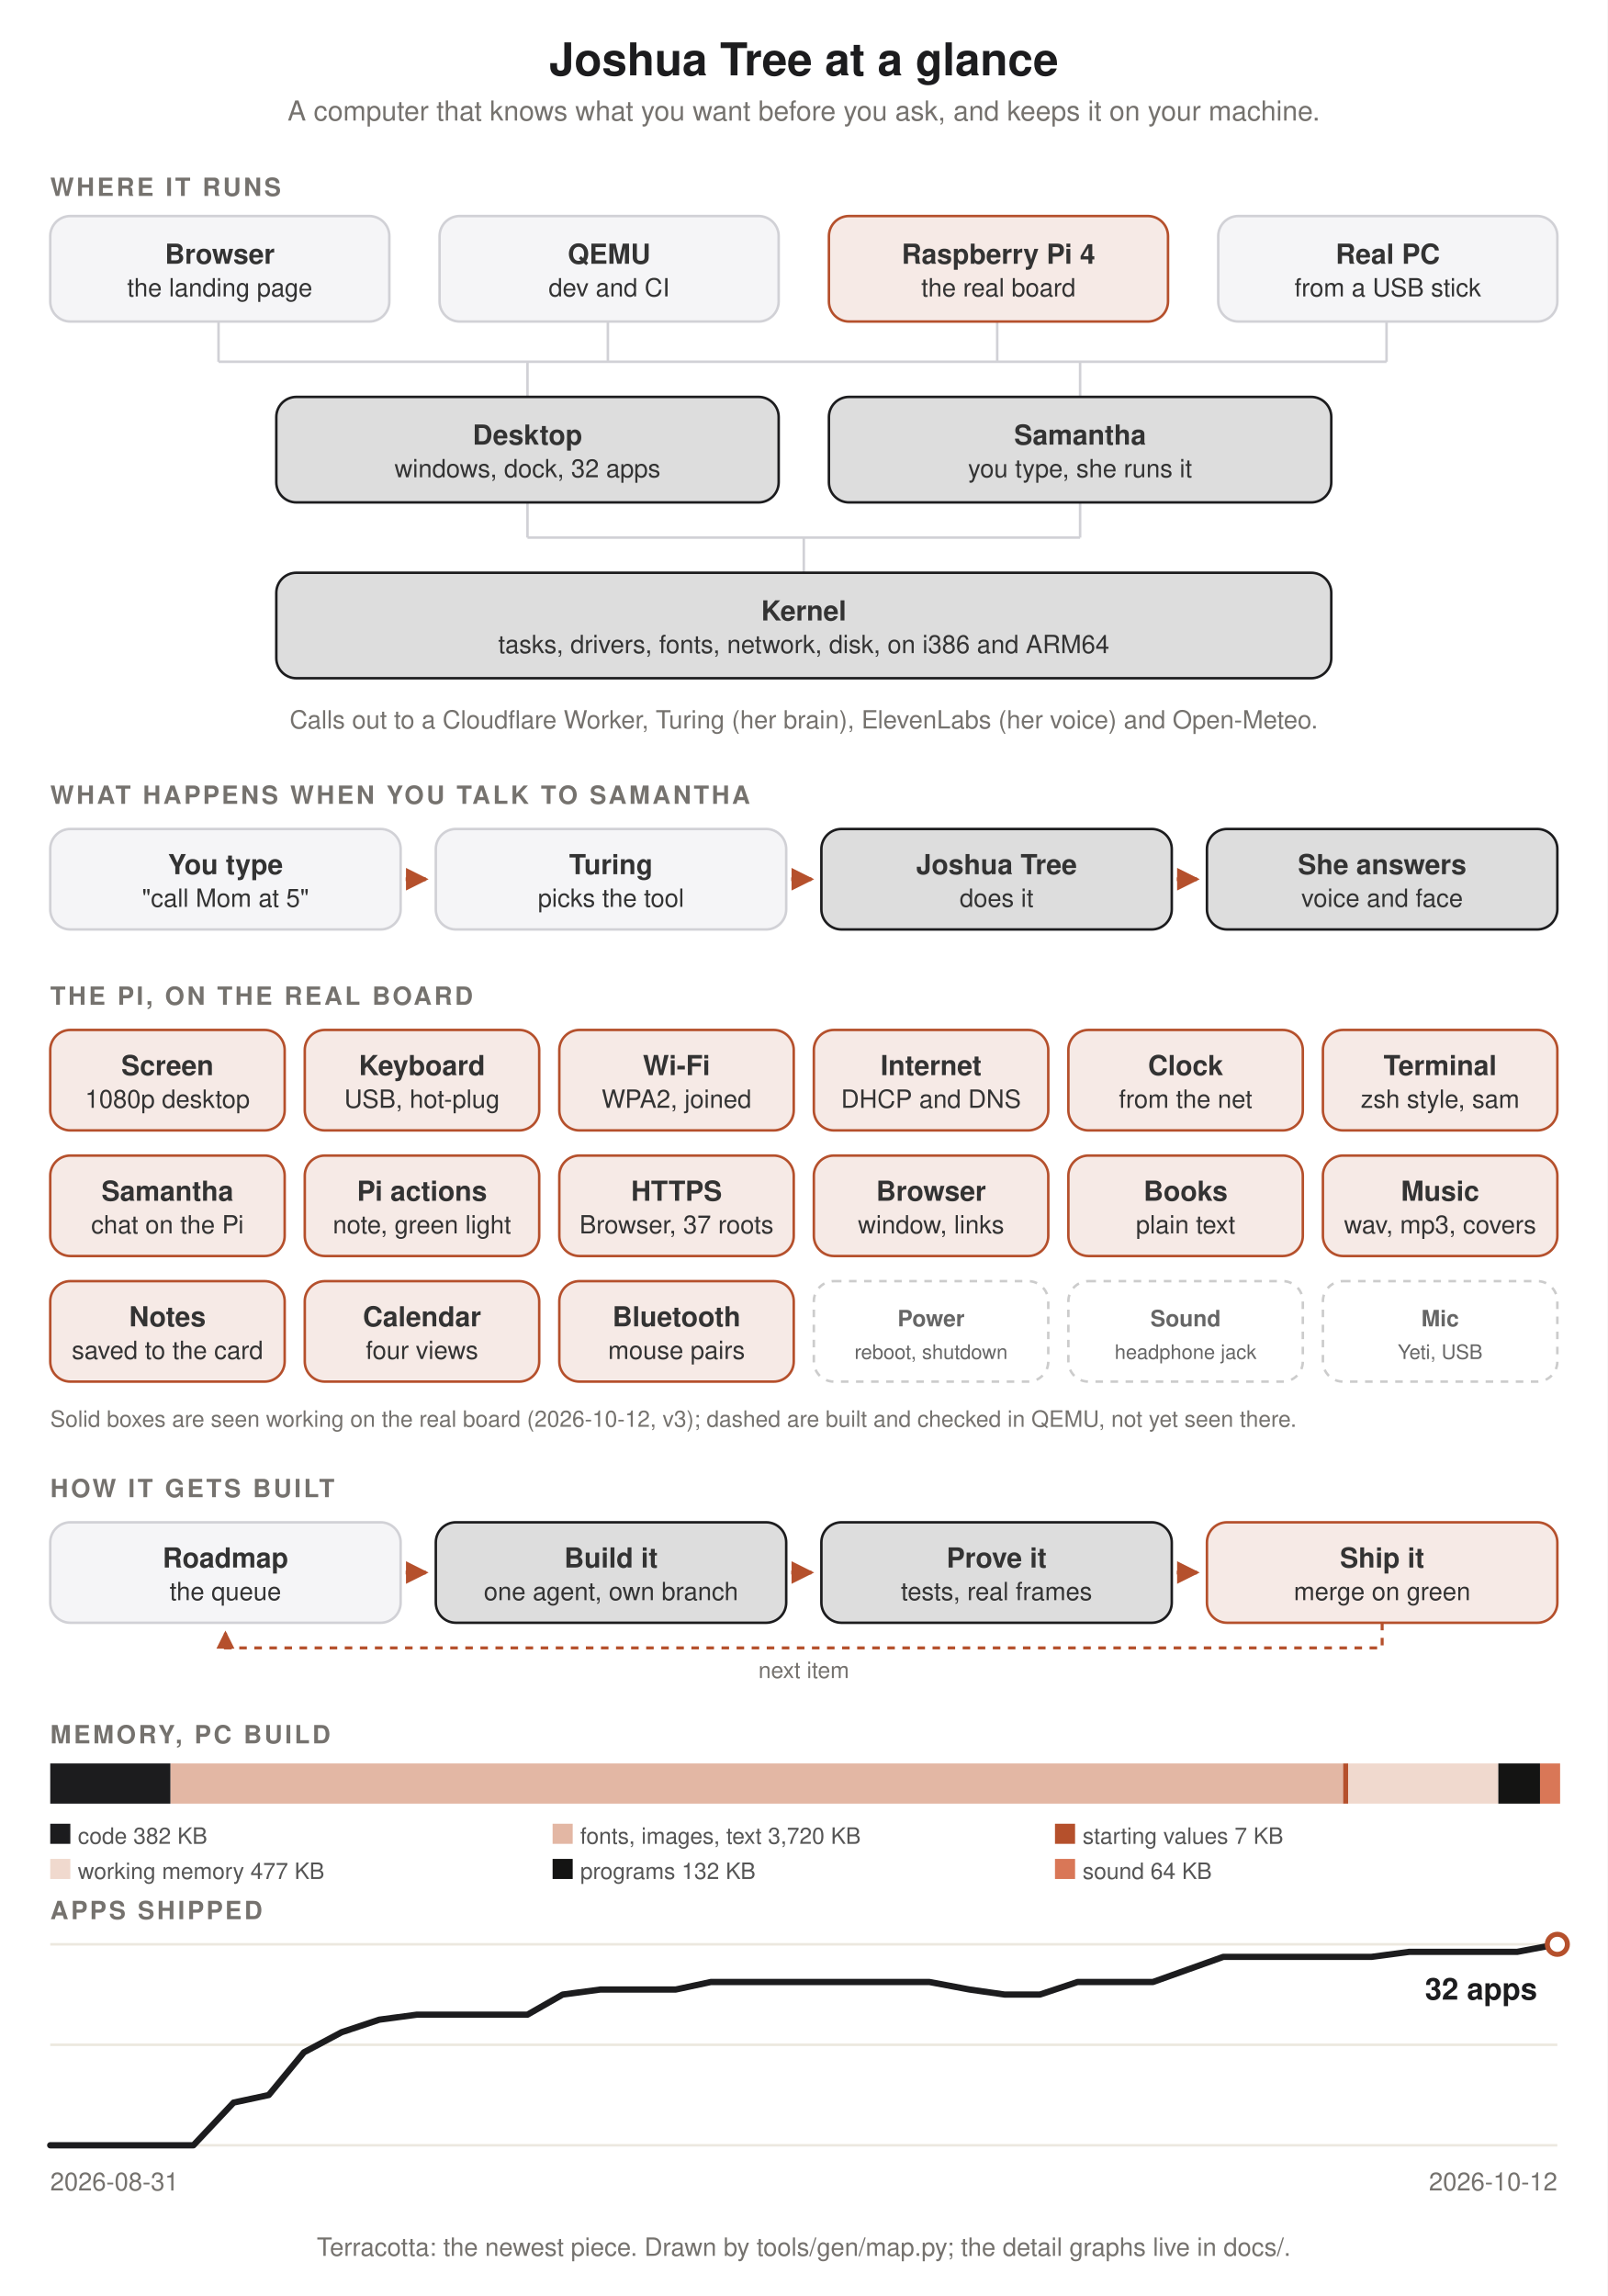
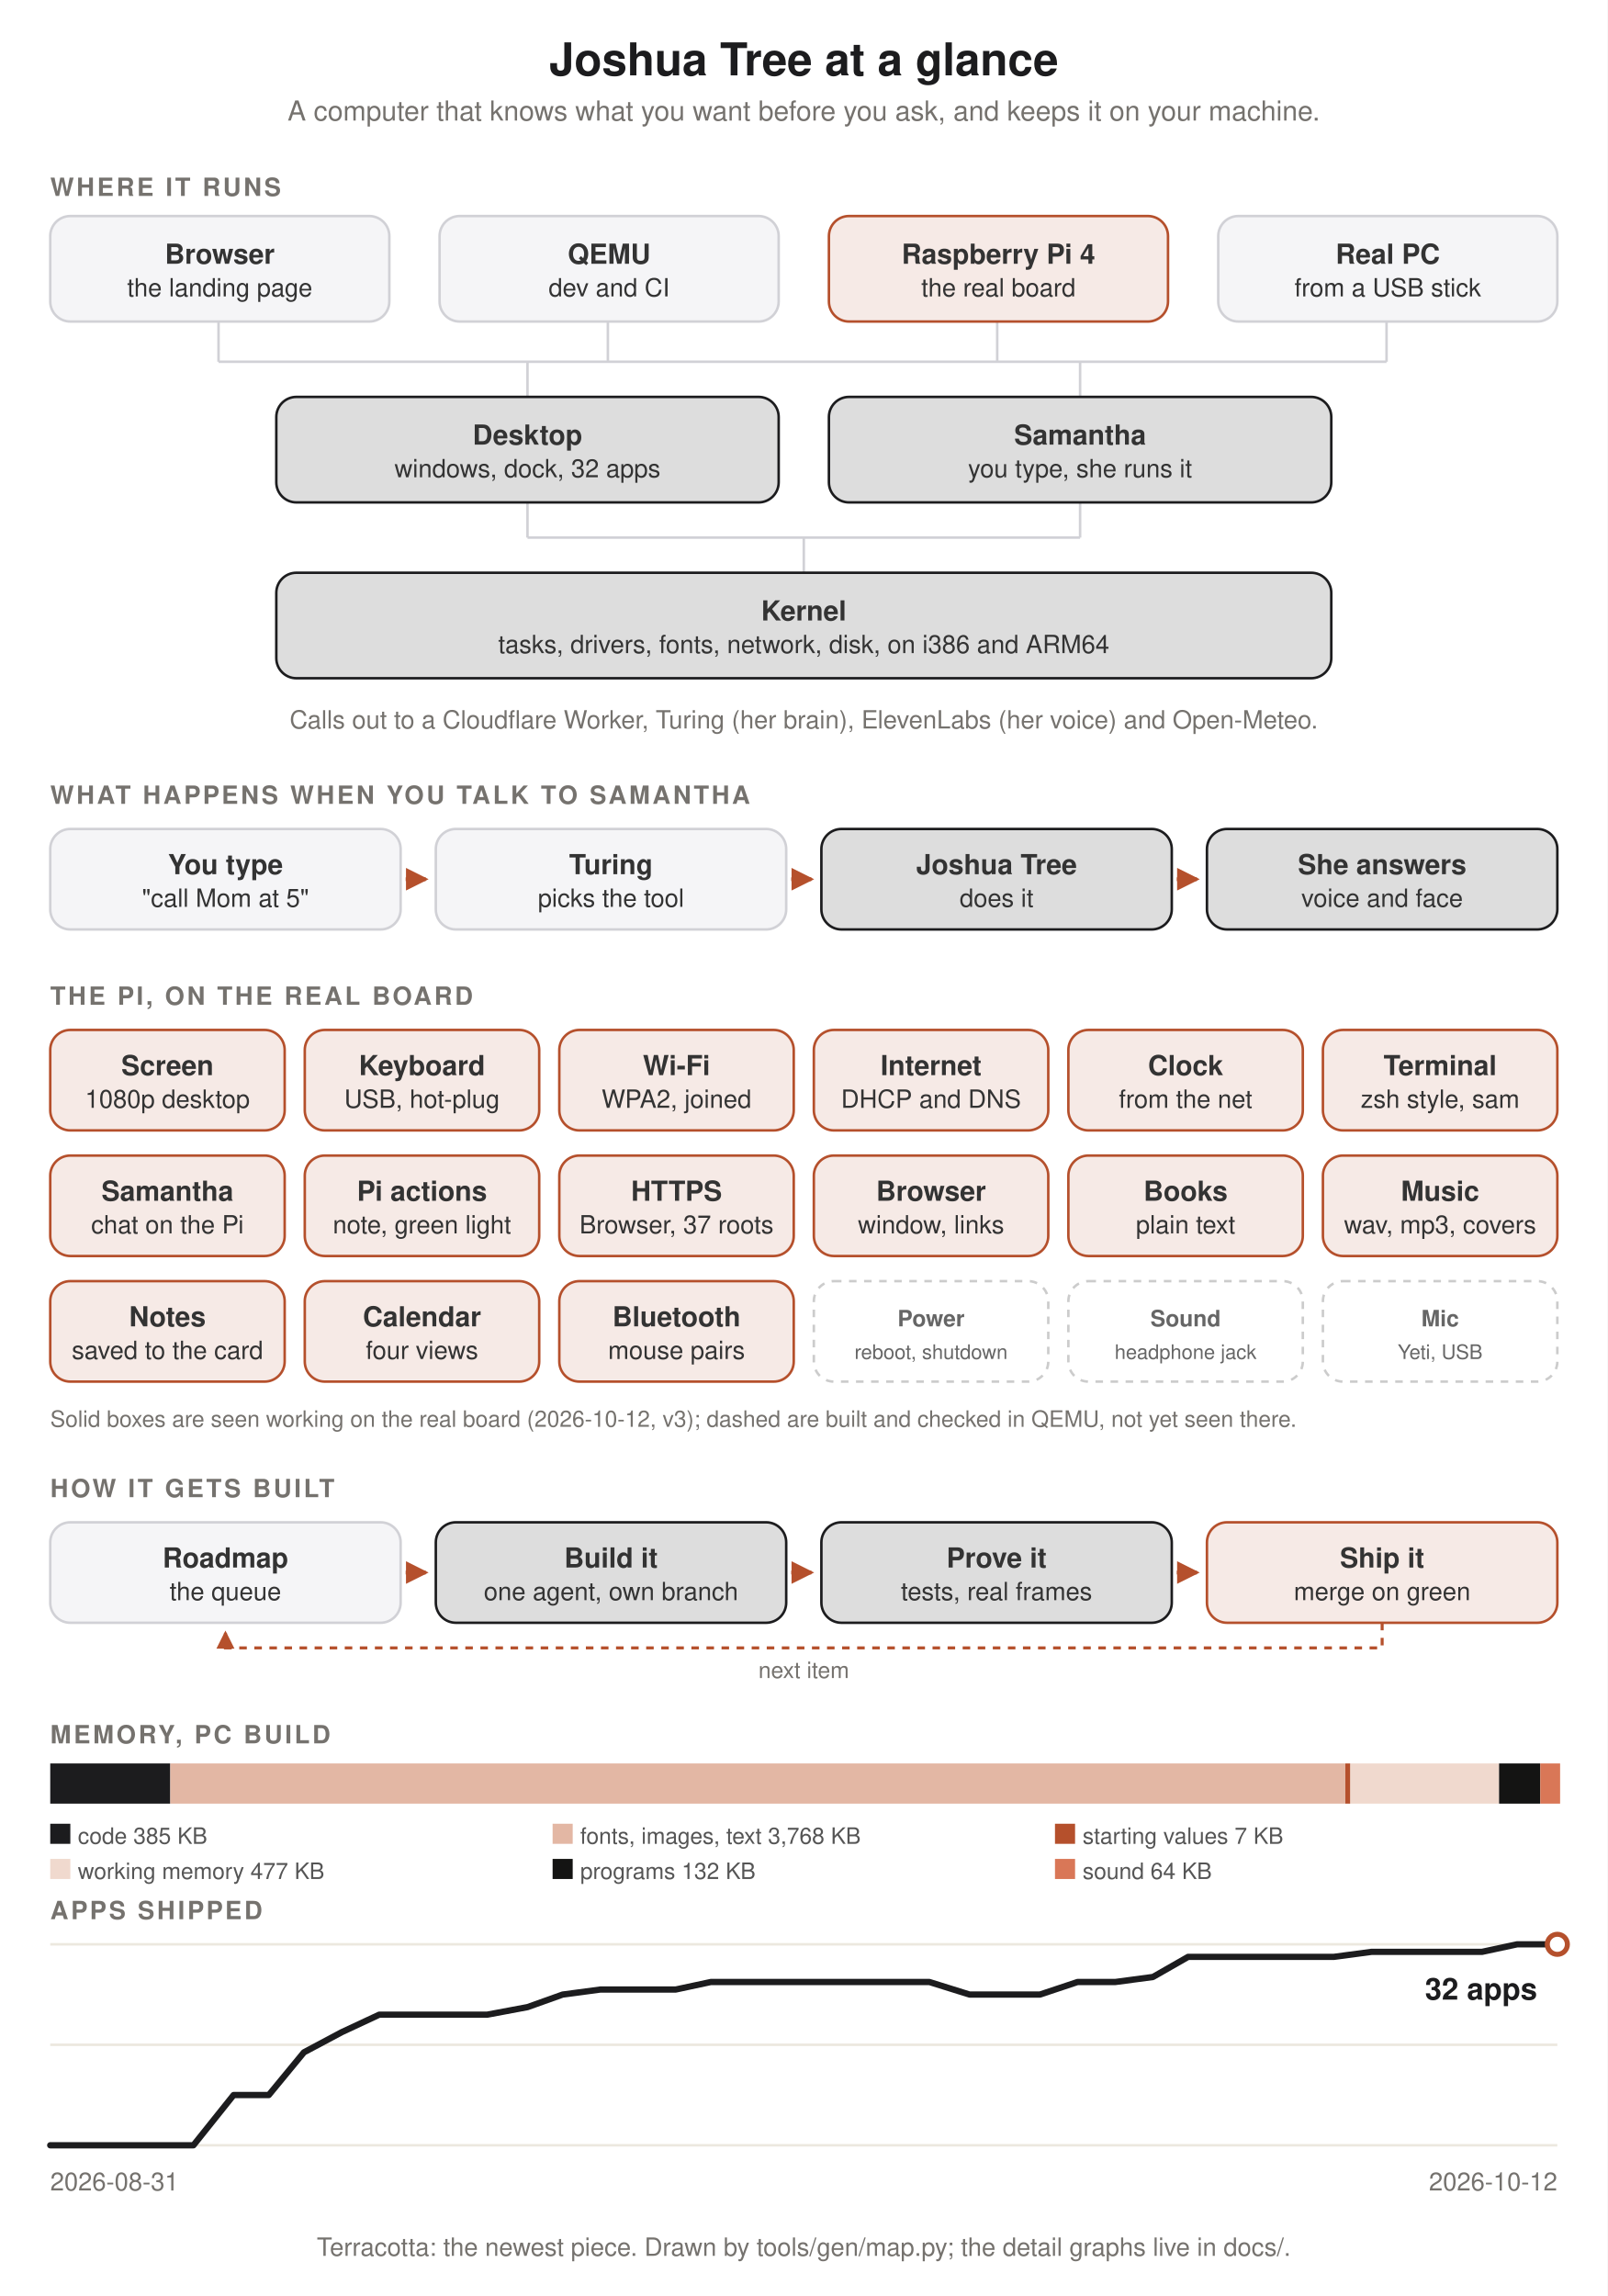
<svg xmlns="http://www.w3.org/2000/svg" width="640" height="914" viewBox="0 0 640 914" style="background:#faf8f4;font-family:Tree Sans,-apple-system,BlinkMacSystemFont,Helvetica,sans-serif">
  <defs>
    <marker id="a" viewBox="0 0 8 8" refX="7" refY="4" markerWidth="6" markerHeight="6" orient="auto">
      <path d="M0 0L8 4L0 8z" fill="#b5502c" />
    </marker>
  </defs>
  <rect width="100%" height="100%" fill="#fff" />
  <path d="M87 128v16M242 128v16M397 128v16M552 128v16M87 144H552M210 144v14M430 144v14M210 200v14M430 200v14M210 214H430M320 214v14" stroke="#d1d1d6" fill="none" />
  <text x="320.0" y="30" fill="#1c1c1e" font-size="18" font-weight="700" text-anchor="middle">Joshua Tree at a glance</text>
  <text x="320.0" y="48" fill="#75726e" font-size="11" text-anchor="middle">A computer that knows what you want before you ask, and keeps it on your machine.</text>
  <text x="20" y="78" fill="#75726e" font-size="10" font-weight="600" letter-spacing="1">WHERE IT RUNS</text>
  <rect x="20" y="86" width="135" height="42" rx="8" fill="#f5f5f7" stroke="#d1d1d6" />
  <text x="87.5" y="105.0" fill="#333" font-size="11" font-weight="600" text-anchor="middle">Browser</text>
  <text x="87.5" y="118.0" fill="#333" font-size="10" text-anchor="middle">the landing page</text>
  <rect x="175" y="86" width="135" height="42" rx="8" fill="#f5f5f7" stroke="#d1d1d6" />
  <text x="242.5" y="105.0" fill="#333" font-size="11" font-weight="600" text-anchor="middle">QEMU</text>
  <text x="242.5" y="118.0" fill="#333" font-size="10" text-anchor="middle">dev and CI</text>
  <rect x="330" y="86" width="135" height="42" rx="8" fill="#b5502c" fill-opacity=".12" stroke="#b5502c" />
  <text x="397.5" y="105.0" fill="#333" font-size="11" font-weight="600" text-anchor="middle">Raspberry Pi 4</text>
  <text x="397.5" y="118.0" fill="#333" font-size="10" text-anchor="middle">the real board</text>
  <rect x="485" y="86" width="135" height="42" rx="8" fill="#f5f5f7" stroke="#d1d1d6" />
  <text x="552.5" y="105.0" fill="#333" font-size="11" font-weight="600" text-anchor="middle">Real PC</text>
  <text x="552.5" y="118.0" fill="#333" font-size="10" text-anchor="middle">from a USB stick</text>
  <rect x="110" y="158" width="200" height="42" rx="8" fill="#1c1c1e" fill-opacity=".15" stroke="#1c1c1e" />
  <text x="210.0" y="177.0" fill="#333" font-size="11" font-weight="600" text-anchor="middle">Desktop</text>
  <text x="210.0" y="190.0" fill="#333" font-size="10" text-anchor="middle">windows, dock, 32 apps</text>
  <rect x="330" y="158" width="200" height="42" rx="8" fill="#1c1c1e" fill-opacity=".15" stroke="#1c1c1e" />
  <text x="430.0" y="177.0" fill="#333" font-size="11" font-weight="600" text-anchor="middle">Samantha</text>
  <text x="430.0" y="190.0" fill="#333" font-size="10" text-anchor="middle">you type, she runs it</text>
  <rect x="110" y="228" width="420" height="42" rx="8" fill="#1c1c1e" fill-opacity=".15" stroke="#1c1c1e" />
  <text x="320.0" y="247.0" fill="#333" font-size="11" font-weight="600" text-anchor="middle">Kernel</text>
  <text x="320.0" y="260.0" fill="#333" font-size="10" text-anchor="middle">tasks, drivers, fonts, network, disk, on i386 and ARM64</text>
  <text x="320.0" y="290" fill="#75726e" font-size="10" text-anchor="middle">Calls out to a Cloudflare Worker, Turing (her brain), ElevenLabs (her voice) and Open-Meteo.</text>
  <text x="20" y="320" fill="#75726e" font-size="10" font-weight="600" letter-spacing="1">WHAT HAPPENS WHEN YOU TALK TO SAMANTHA</text>
  <rect x="20.0" y="330" width="139.5" height="40" rx="8" fill="#f5f5f7" stroke="#d1d1d6" />
  <text x="89.75" y="348.0" fill="#333" font-size="11" font-weight="600" text-anchor="middle">You type</text>
  <text x="89.75" y="361.0" fill="#333" font-size="10" text-anchor="middle">"call Mom at 5"</text>
  <path d="M161.5 350h8.0" stroke="#b5502c" stroke-width="1.5" marker-end="url(#a)" />
  <rect x="173.5" y="330" width="139.5" height="40" rx="8" fill="#f5f5f7" stroke="#d1d1d6" />
  <text x="243.25" y="348.0" fill="#333" font-size="11" font-weight="600" text-anchor="middle">Turing</text>
  <text x="243.25" y="361.0" fill="#333" font-size="10" text-anchor="middle">picks the tool</text>
  <path d="M315.0 350h8.0" stroke="#b5502c" stroke-width="1.5" marker-end="url(#a)" />
  <rect x="327.0" y="330" width="139.5" height="40" rx="8" fill="#1c1c1e" fill-opacity=".15" stroke="#1c1c1e" />
  <text x="396.75" y="348.0" fill="#333" font-size="11" font-weight="600" text-anchor="middle">Joshua Tree</text>
  <text x="396.75" y="361.0" fill="#333" font-size="10" text-anchor="middle">does it</text>
  <path d="M468.5 350h8.0" stroke="#b5502c" stroke-width="1.5" marker-end="url(#a)" />
  <rect x="480.5" y="330" width="139.5" height="40" rx="8" fill="#1c1c1e" fill-opacity=".15" stroke="#1c1c1e" />
  <text x="550.25" y="348.0" fill="#333" font-size="11" font-weight="600" text-anchor="middle">She answers</text>
  <text x="550.25" y="361.0" fill="#333" font-size="10" text-anchor="middle">voice and face</text>
  <text x="20" y="400" fill="#75726e" font-size="10" font-weight="600" letter-spacing="1">THE PI, ON THE REAL BOARD</text>
  <rect x="20.0" y="410" width="93.333" height="40" rx="8" fill="#b5502c" fill-opacity=".12" stroke="#b5502c" />
  <text x="66.667" y="428.0" fill="#333" font-size="11" font-weight="600" text-anchor="middle">Screen</text>
  <text x="66.667" y="441.0" fill="#333" font-size="10" text-anchor="middle">1080p desktop</text>
  <rect x="121.333" y="410" width="93.333" height="40" rx="8" fill="#b5502c" fill-opacity=".12" stroke="#b5502c" />
  <text x="168.0" y="428.0" fill="#333" font-size="11" font-weight="600" text-anchor="middle">Keyboard</text>
  <text x="168.0" y="441.0" fill="#333" font-size="10" text-anchor="middle">USB, hot-plug</text>
  <rect x="222.667" y="410" width="93.333" height="40" rx="8" fill="#b5502c" fill-opacity=".12" stroke="#b5502c" />
  <text x="269.333" y="428.0" fill="#333" font-size="11" font-weight="600" text-anchor="middle">Wi-Fi</text>
  <text x="269.333" y="441.0" fill="#333" font-size="10" text-anchor="middle">WPA2, joined</text>
  <rect x="324.0" y="410" width="93.333" height="40" rx="8" fill="#b5502c" fill-opacity=".12" stroke="#b5502c" />
  <text x="370.667" y="428.0" fill="#333" font-size="11" font-weight="600" text-anchor="middle">Internet</text>
  <text x="370.667" y="441.0" fill="#333" font-size="10" text-anchor="middle">DHCP and DNS</text>
  <rect x="425.333" y="410" width="93.333" height="40" rx="8" fill="#b5502c" fill-opacity=".12" stroke="#b5502c" />
  <text x="472.0" y="428.0" fill="#333" font-size="11" font-weight="600" text-anchor="middle">Clock</text>
  <text x="472.0" y="441.0" fill="#333" font-size="10" text-anchor="middle">from the net</text>
  <rect x="526.667" y="410" width="93.333" height="40" rx="8" fill="#b5502c" fill-opacity=".12" stroke="#b5502c" />
  <text x="573.333" y="428.0" fill="#333" font-size="11" font-weight="600" text-anchor="middle">Terminal</text>
  <text x="573.333" y="441.0" fill="#333" font-size="10" text-anchor="middle">zsh style, sam</text>
  <rect x="20.0" y="460" width="93.333" height="40" rx="8" fill="#b5502c" fill-opacity=".12" stroke="#b5502c" />
  <text x="66.667" y="478.0" fill="#333" font-size="11" font-weight="600" text-anchor="middle">Samantha</text>
  <text x="66.667" y="491.0" fill="#333" font-size="10" text-anchor="middle">chat on the Pi</text>
  <rect x="121.333" y="460" width="93.333" height="40" rx="8" fill="#b5502c" fill-opacity=".12" stroke="#b5502c" />
  <text x="168.0" y="478.0" fill="#333" font-size="11" font-weight="600" text-anchor="middle">Pi actions</text>
  <text x="168.0" y="491.0" fill="#333" font-size="10" text-anchor="middle">note, green light</text>
  <rect x="222.667" y="460" width="93.333" height="40" rx="8" fill="#b5502c" fill-opacity=".12" stroke="#b5502c" />
  <text x="269.333" y="478.0" fill="#333" font-size="11" font-weight="600" text-anchor="middle">HTTPS</text>
  <text x="269.333" y="491.0" fill="#333" font-size="10" text-anchor="middle">Browser, 37 roots</text>
  <rect x="324.0" y="460" width="93.333" height="40" rx="8" fill="#b5502c" fill-opacity=".12" stroke="#b5502c" />
  <text x="370.667" y="478.0" fill="#333" font-size="11" font-weight="600" text-anchor="middle">Browser</text>
  <text x="370.667" y="491.0" fill="#333" font-size="10" text-anchor="middle">window, links</text>
  <rect x="425.333" y="460" width="93.333" height="40" rx="8" fill="#b5502c" fill-opacity=".12" stroke="#b5502c" />
  <text x="472.0" y="478.0" fill="#333" font-size="11" font-weight="600" text-anchor="middle">Books</text>
  <text x="472.0" y="491.0" fill="#333" font-size="10" text-anchor="middle">plain text</text>
  <rect x="526.667" y="460" width="93.333" height="40" rx="8" fill="#b5502c" fill-opacity=".12" stroke="#b5502c" />
  <text x="573.333" y="478.0" fill="#333" font-size="11" font-weight="600" text-anchor="middle">Music</text>
  <text x="573.333" y="491.0" fill="#333" font-size="10" text-anchor="middle">wav, mp3, covers</text>
  <rect x="20.0" y="510" width="93.333" height="40" rx="8" fill="#b5502c" fill-opacity=".12" stroke="#b5502c" />
  <text x="66.667" y="528.0" fill="#333" font-size="11" font-weight="600" text-anchor="middle">Notes</text>
  <text x="66.667" y="541.0" fill="#333" font-size="10" text-anchor="middle">saved to the card</text>
  <rect x="121.333" y="510" width="93.333" height="40" rx="8" fill="#b5502c" fill-opacity=".12" stroke="#b5502c" />
  <text x="168.0" y="528.0" fill="#333" font-size="11" font-weight="600" text-anchor="middle">Calendar</text>
  <text x="168.0" y="541.0" fill="#333" font-size="10" text-anchor="middle">four views</text>
  <rect x="222.667" y="510" width="93.333" height="40" rx="8" fill="#b5502c" fill-opacity=".12" stroke="#b5502c" />
  <text x="269.333" y="528.0" fill="#333" font-size="11" font-weight="600" text-anchor="middle">Bluetooth</text>
  <text x="269.333" y="541.0" fill="#333" font-size="10" text-anchor="middle">mouse pairs</text>
  <rect x="324.0" y="510" width="93.333" height="40" rx="8" fill="#fff" stroke="#ccc" stroke-dasharray="3 3" />
  <text x="370.667" y="528.0" fill="#666" font-size="9" font-weight="600" text-anchor="middle">Power</text>
  <text x="370.667" y="541.0" fill="#666" font-size="8" text-anchor="middle">reboot, shutdown</text>
  <rect x="425.333" y="510" width="93.333" height="40" rx="8" fill="#fff" stroke="#ccc" stroke-dasharray="3 3" />
  <text x="472.0" y="528.0" fill="#666" font-size="9" font-weight="600" text-anchor="middle">Sound</text>
  <text x="472.0" y="541.0" fill="#666" font-size="8" text-anchor="middle">headphone jack</text>
  <rect x="526.667" y="510" width="93.333" height="40" rx="8" fill="#fff" stroke="#ccc" stroke-dasharray="3 3" />
  <text x="573.333" y="528.0" fill="#666" font-size="9" font-weight="600" text-anchor="middle">Mic</text>
  <text x="573.333" y="541.0" fill="#666" font-size="8" text-anchor="middle">Yeti, USB</text>
  <text x="20" y="568" fill="#75726e" font-size="9">Solid boxes are seen working on the real board (2026-10-12, v3); dashed are built and checked in QEMU, not yet seen there.</text>
  <g transform="translate(0,100)">
    <text x="20" y="496" fill="#75726e" font-size="10" font-weight="600" letter-spacing="1">HOW IT GETS BUILT</text>
    <rect x="20.0" y="506" width="139.5" height="40" rx="8" fill="#f5f5f7" stroke="#d1d1d6" />
    <text x="89.75" y="524.0" fill="#333" font-size="11" font-weight="600" text-anchor="middle">Roadmap</text>
    <text x="89.75" y="537.0" fill="#333" font-size="10" text-anchor="middle">the queue</text>
    <path d="M161.5 526h8.0" stroke="#b5502c" stroke-width="1.5" marker-end="url(#a)" />
    <rect x="173.5" y="506" width="139.5" height="40" rx="8" fill="#1c1c1e" fill-opacity=".15" stroke="#1c1c1e" />
    <text x="243.25" y="524.0" fill="#333" font-size="11" font-weight="600" text-anchor="middle">Build it</text>
    <text x="243.25" y="537.0" fill="#333" font-size="10" text-anchor="middle">one agent, own branch</text>
    <path d="M315.0 526h8.0" stroke="#b5502c" stroke-width="1.5" marker-end="url(#a)" />
    <rect x="327.0" y="506" width="139.5" height="40" rx="8" fill="#1c1c1e" fill-opacity=".15" stroke="#1c1c1e" />
    <text x="396.75" y="524.0" fill="#333" font-size="11" font-weight="600" text-anchor="middle">Prove it</text>
    <text x="396.75" y="537.0" fill="#333" font-size="10" text-anchor="middle">tests, real frames</text>
    <path d="M468.5 526h8.0" stroke="#b5502c" stroke-width="1.5" marker-end="url(#a)" />
    <rect x="480.5" y="506" width="139.5" height="40" rx="8" fill="#b5502c" fill-opacity=".12" stroke="#b5502c" />
    <text x="550.25" y="524.0" fill="#333" font-size="11" font-weight="600" text-anchor="middle">Ship it</text>
    <text x="550.25" y="537.0" fill="#333" font-size="10" text-anchor="middle">merge on green</text>
    <path d="M550.25 546v10H89.75v-6" fill="none" stroke="#b5502c" stroke-width="1.2" stroke-dasharray="3 3" marker-end="url(#a)" />
    <text x="320.0" y="568" fill="#75726e" font-size="9" text-anchor="middle">next item</text>
    <text x="20" y="594" fill="#75726e" font-size="10" font-weight="600" letter-spacing="1">MEMORY, PC BUILD</text>
-     <rect x="20.0" y="602" width="47.9" height="16" fill="#1c1c1e" />
-     <rect x="67.9" y="602" width="466.8" height="16" fill="#e3b7a4" />
-     <rect x="534.7" y="602" width="2.0" height="16" fill="#b5502c" />
-     <rect x="536.7" y="602" width="59.8" height="16" fill="#f0d9ce" />
-     <rect x="596.5" y="602" width="16.6" height="16" fill="#141413" />
-     <rect x="613.1" y="602" width="8.0" height="16" fill="#d97757" />
+     <rect x="20.0" y="602" width="47.8" height="16" fill="#1c1c1e" />
+     <rect x="67.8" y="602" width="467.8" height="16" fill="#e3b7a4" />
+     <rect x="535.6" y="602" width="2.0" height="16" fill="#b5502c" />
+     <rect x="537.6" y="602" width="59.2" height="16" fill="#f0d9ce" />
+     <rect x="596.8" y="602" width="16.4" height="16" fill="#141413" />
+     <rect x="613.2" y="602" width="7.9" height="16" fill="#d97757" />
    <rect x="20" y="626" width="8" height="8" fill="#1c1c1e" />
-     <text x="31" y="634" fill="#555" font-size="9">code 382 KB</text>
+     <text x="31" y="634" fill="#555" font-size="9">code 385 KB</text>
    <rect x="220" y="626" width="8" height="8" fill="#e3b7a4" />
-     <text x="231" y="634" fill="#555" font-size="9">fonts, images, text 3,720 KB</text>
+     <text x="231" y="634" fill="#555" font-size="9">fonts, images, text 3,768 KB</text>
    <rect x="420" y="626" width="8" height="8" fill="#b5502c" />
    <text x="431" y="634" fill="#555" font-size="9">starting values 7 KB</text>
    <rect x="20" y="640" width="8" height="8" fill="#f0d9ce" />
    <text x="31" y="648" fill="#555" font-size="9">working memory 477 KB</text>
    <rect x="220" y="640" width="8" height="8" fill="#141413" />
    <text x="231" y="648" fill="#555" font-size="9">programs 132 KB</text>
    <rect x="420" y="640" width="8" height="8" fill="#d97757" />
    <text x="431" y="648" fill="#555" font-size="9">sound 64 KB</text>
    <text x="20" y="664" fill="#75726e" font-size="10" font-weight="600" letter-spacing="1">APPS SHIPPED</text>
    <path d="M20 674H620M20 714H620M20 754H620" stroke="#ece8df" />
-     <polyline points="20,754 34,754 49,754 63,754 77,754 93,737 107,734 121,717 136,709 151,704 166,702 180,702 194,702 210,702 224,694 239,692 253,692 269,692 283,689 297,689 311,689 327,689 341,689 356,689 370,689 386,692 400,694 414,694 429,689 444,689 459,689 473,684 487,679 503,679 517,679 531,679 546,679 561,677 576,677 590,677 604,677 620,674" fill="none" stroke="#1c1c1e" stroke-width="2.5" stroke-linejoin="round" stroke-linecap="round" />
+     <polyline points="20,754 34,754 49,754 63,754 77,754 93,734 107,734 121,717 136,709 151,702 166,702 180,702 194,702 210,699 224,694 239,692 253,692 269,692 283,689 297,689 311,689 327,689 341,689 356,689 370,689 386,694 400,694 414,694 429,689 444,689 459,687 473,679 487,679 503,679 517,679 531,679 546,677 561,677 576,677 590,677 604,674 620,674" fill="none" stroke="#1c1c1e" stroke-width="2.5" stroke-linejoin="round" stroke-linecap="round" />
    <circle cx="620" cy="674" r="4" fill="#fff" stroke="#b5502c" stroke-width="2" />
    <text x="612" y="696" fill="#1c1c1e" font-size="12" font-weight="600" text-anchor="end">32 apps</text>
    <text x="20" y="772" fill="#75726e" font-size="10">2026-08-31</text>
    <text x="620" y="772" fill="#75726e" font-size="10" text-anchor="end">2026-10-12</text>
    <text x="320.0" y="798" fill="#75726e" font-size="10" text-anchor="middle">Terracotta: the newest piece. Drawn by tools/gen/map.py; the detail graphs live in docs/.</text>
  </g>
</svg>
